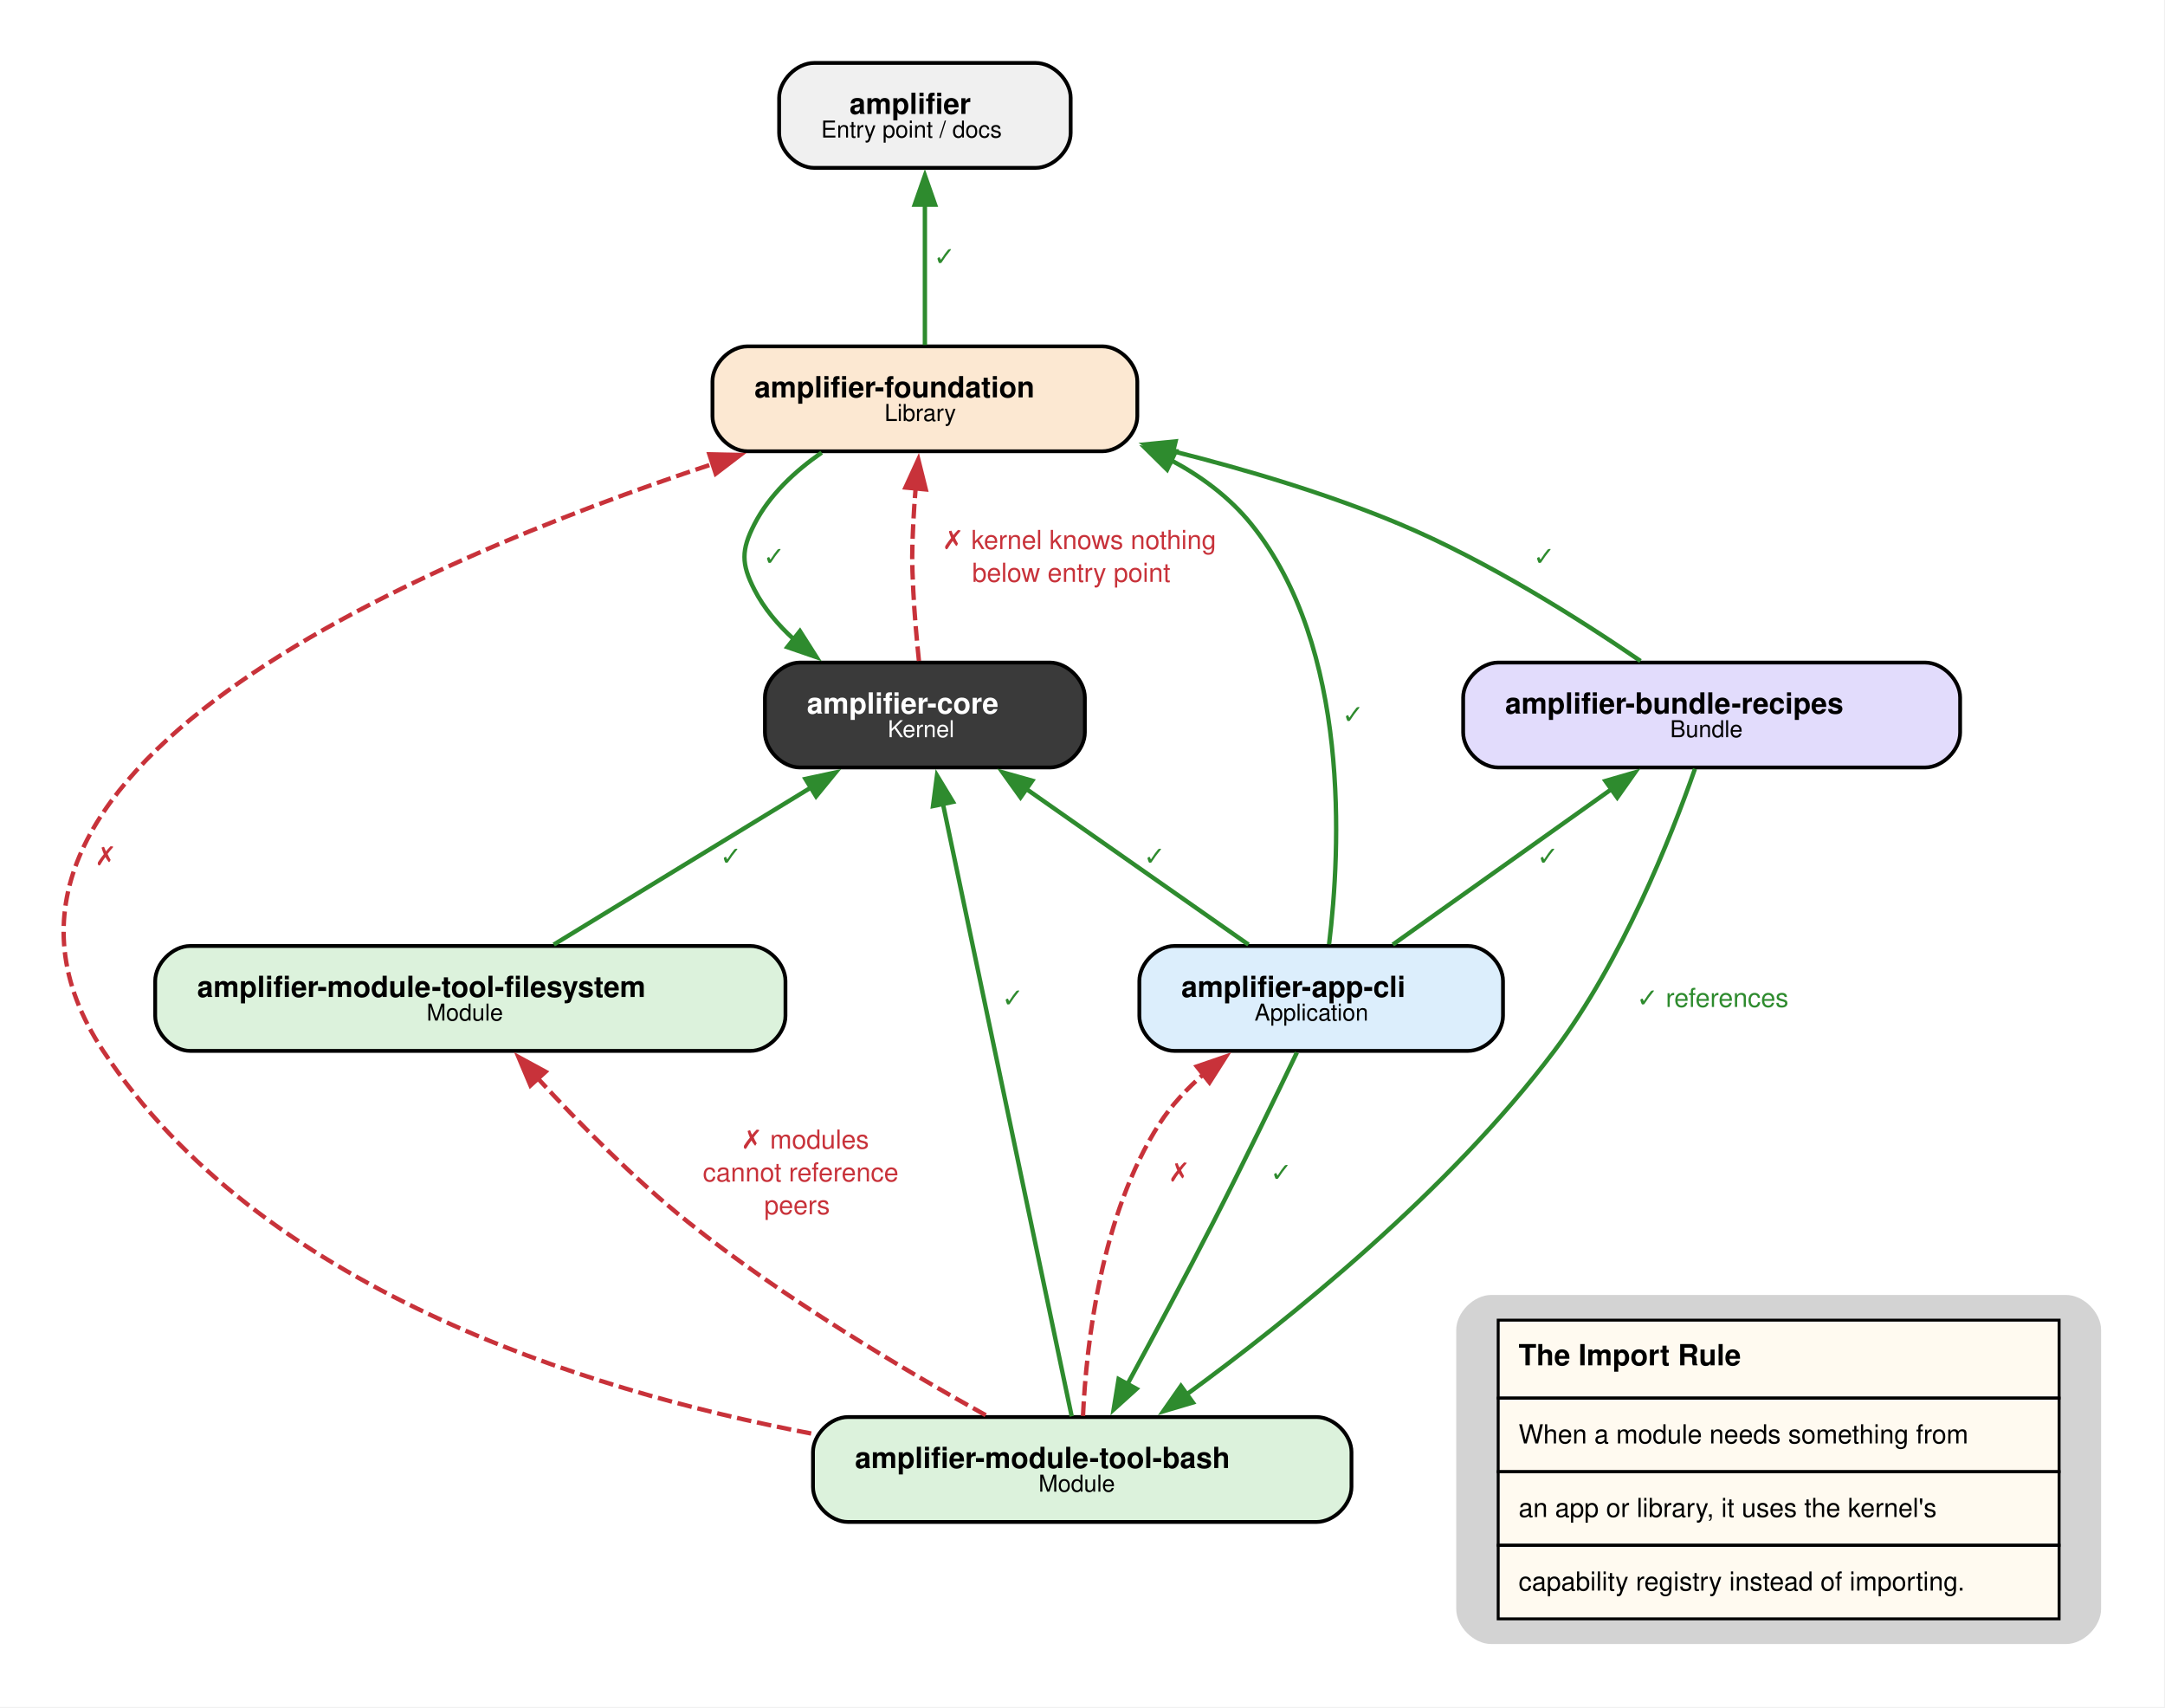
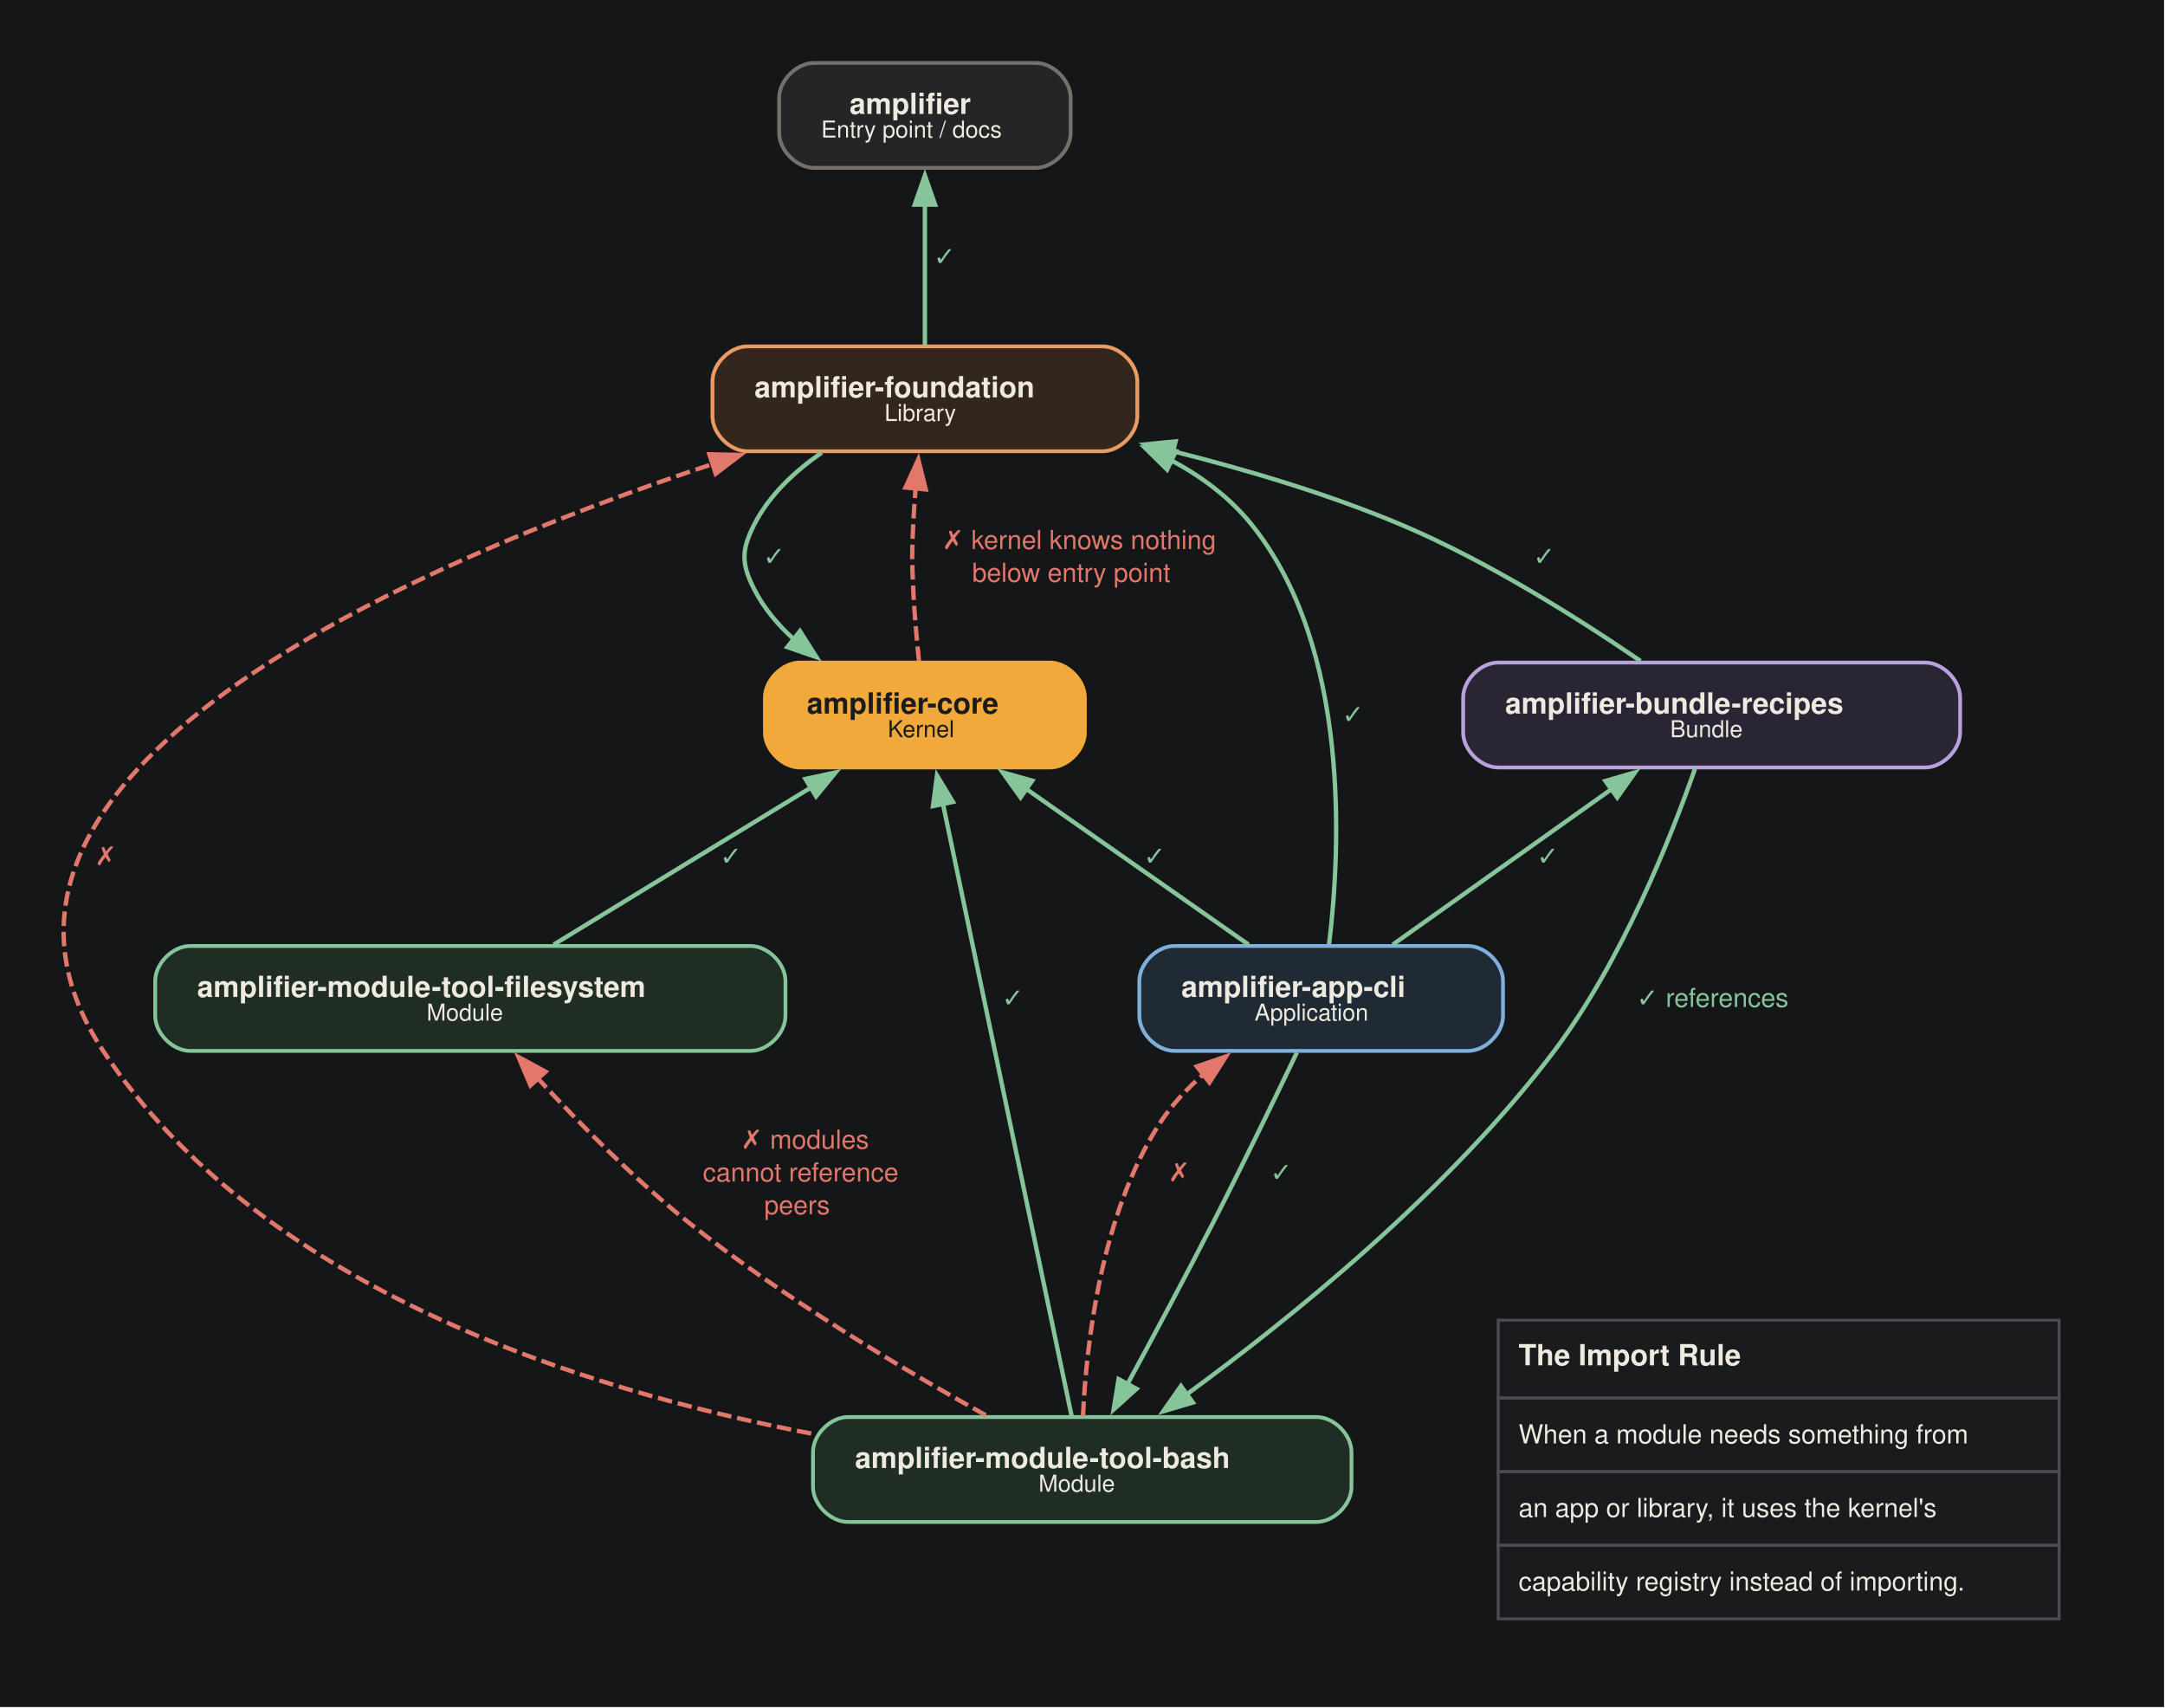
<svg xmlns="http://www.w3.org/2000/svg" width="743pt" height="586pt" viewBox="0.00 0.00 743.00 586.00">
  <g id="graph0" class="graph" transform="scale(1 1) rotate(0) translate(21.6 564.13)">
-     <polygon fill="white" stroke="none" points="-21.6,21.6 -21.6,-564.13 721.06,-564.13 721.06,21.6 -21.6,21.6" />
+     <polygon fill="#151618" stroke="none" points="-21.6,21.6 -21.6,-564.13 721.06,-564.13 721.06,21.6 -21.6,21.6" />
    <g id="node1" class="node">
-       <path fill="#3a3a3a" stroke="black" stroke-width="1.3" d="M338.71,-336.78C338.71,-336.78 252.91,-336.78 252.91,-336.78 246.91,-336.78 240.91,-330.78 240.91,-324.78 240.91,-324.78 240.91,-312.78 240.91,-312.78 240.91,-306.78 246.91,-300.78 252.91,-300.78 252.91,-300.78 338.71,-300.78 338.71,-300.78 344.71,-300.78 350.71,-306.78 350.71,-312.78 350.71,-312.78 350.71,-324.78 350.71,-324.78 350.71,-330.78 344.71,-336.78 338.71,-336.78" />
-       <text xml:space="preserve" text-anchor="start" x="255.31" y="-319.28" font-family="Helvetica,sans-Serif" font-weight="bold" font-size="10.00" fill="white">amplifier-core</text>
-       <text xml:space="preserve" text-anchor="start" x="283.06" y="-311.18" font-family="Helvetica,sans-Serif" font-size="8.00" fill="white">Kernel</text>
+       <path fill="#f2a93b" stroke="#f2a93b" stroke-width="1.3" d="M338.71,-336.78C338.71,-336.78 252.91,-336.78 252.91,-336.78 246.91,-336.78 240.91,-330.78 240.91,-324.78 240.91,-324.78 240.91,-312.78 240.91,-312.78 240.91,-306.78 246.91,-300.78 252.91,-300.78 252.91,-300.78 338.71,-300.78 338.71,-300.78 344.71,-300.78 350.71,-306.78 350.71,-312.78 350.71,-312.78 350.71,-324.78 350.71,-324.78 350.71,-330.78 344.71,-336.78 338.71,-336.78" />
+       <text xml:space="preserve" text-anchor="start" x="255.31" y="-319.28" font-family="Helvetica,sans-Serif" font-weight="bold" font-size="10.00" fill="#1a1b1d">amplifier-core</text>
+       <text xml:space="preserve" text-anchor="start" x="283.06" y="-311.18" font-family="Helvetica,sans-Serif" font-size="8.00" fill="#1a1b1d">Kernel</text>
    </g>
    <g id="node3" class="node">
-       <path fill="#fce8d2" stroke="black" stroke-width="1.3" d="M356.71,-445.28C356.71,-445.28 234.91,-445.28 234.91,-445.28 228.91,-445.28 222.91,-439.28 222.91,-433.28 222.91,-433.28 222.91,-421.28 222.91,-421.28 222.91,-415.28 228.91,-409.28 234.91,-409.28 234.91,-409.28 356.71,-409.28 356.71,-409.28 362.71,-409.28 368.71,-415.28 368.71,-421.28 368.71,-421.28 368.71,-433.28 368.71,-433.28 368.71,-439.28 362.71,-445.28 356.71,-445.28" />
-       <text xml:space="preserve" text-anchor="start" x="237.31" y="-427.78" font-family="Helvetica,sans-Serif" font-weight="bold" font-size="10.00">amplifier-foundation</text>
-       <text xml:space="preserve" text-anchor="start" x="281.94" y="-419.68" font-family="Helvetica,sans-Serif" font-size="8.00">Library</text>
+       <path fill="#33271d" stroke="#ea9a62" stroke-width="1.3" d="M356.71,-445.28C356.71,-445.28 234.91,-445.28 234.91,-445.28 228.91,-445.28 222.91,-439.28 222.91,-433.28 222.91,-433.28 222.91,-421.28 222.91,-421.28 222.91,-415.28 228.91,-409.28 234.91,-409.28 234.91,-409.28 356.71,-409.28 356.71,-409.28 362.71,-409.28 368.71,-415.28 368.71,-421.28 368.71,-421.28 368.71,-433.28 368.71,-433.28 368.71,-439.28 362.71,-445.28 356.71,-445.28" />
+       <text xml:space="preserve" text-anchor="start" x="237.31" y="-427.78" font-family="Helvetica,sans-Serif" font-weight="bold" font-size="10.00" fill="#efeadf">amplifier-foundation</text>
+       <text xml:space="preserve" text-anchor="start" x="281.94" y="-419.68" font-family="Helvetica,sans-Serif" font-size="8.00" fill="#efeadf">Library</text>
    </g>
    <g id="edge14" class="edge">
-       <path fill="none" stroke="#c8323a" stroke-width="1.5" stroke-dasharray="5,2" d="M293.77,-337.33C292.99,-344.85 292.19,-353.73 291.81,-361.78 291.34,-371.77 291.34,-374.29 291.81,-384.28 292,-388.3 292.3,-392.54 292.64,-396.7" />
-       <polygon fill="#c8323a" stroke="#c8323a" stroke-width="1.5" points="289.14,-396.84 293.55,-406.47 296.11,-396.19 289.14,-396.84" />
-       <text xml:space="preserve" text-anchor="middle" x="347.31" y="-375.73" font-family="Helvetica,sans-Serif" font-size="9.00" fill="#c8323a"> ✗ kernel knows nothing</text>
-       <text xml:space="preserve" text-anchor="middle" x="347.31" y="-364.48" font-family="Helvetica,sans-Serif" font-size="9.00" fill="#c8323a">below entry point </text>
+       <path fill="none" stroke="#e2776b" stroke-width="1.5" stroke-dasharray="5,2" d="M293.77,-337.33C292.99,-344.85 292.19,-353.73 291.81,-361.78 291.34,-371.77 291.34,-374.29 291.81,-384.28 292,-388.3 292.3,-392.54 292.64,-396.7" />
+       <polygon fill="#e2776b" stroke="#e2776b" stroke-width="1.5" points="289.14,-396.84 293.55,-406.47 296.11,-396.19 289.14,-396.84" />
+       <text xml:space="preserve" text-anchor="middle" x="347.31" y="-375.73" font-family="Helvetica,sans-Serif" font-size="9.00" fill="#e2776b"> ✗ kernel knows nothing</text>
+       <text xml:space="preserve" text-anchor="middle" x="347.31" y="-364.48" font-family="Helvetica,sans-Serif" font-size="9.00" fill="#e2776b">below entry point </text>
    </g>
    <g id="node2" class="node">
-       <path fill="#f0f0f0" stroke="black" stroke-width="1.3" d="M333.84,-542.53C333.84,-542.53 257.79,-542.53 257.79,-542.53 251.79,-542.53 245.79,-536.53 245.79,-530.53 245.79,-530.53 245.79,-518.53 245.79,-518.53 245.79,-512.53 251.79,-506.53 257.79,-506.53 257.79,-506.53 333.84,-506.53 333.84,-506.53 339.84,-506.53 345.84,-512.53 345.84,-518.53 345.84,-518.53 345.84,-530.53 345.84,-530.53 345.84,-536.53 339.84,-542.53 333.84,-542.53" />
-       <text xml:space="preserve" text-anchor="start" x="269.94" y="-525.03" font-family="Helvetica,sans-Serif" font-weight="bold" font-size="10.00">amplifier</text>
-       <text xml:space="preserve" text-anchor="start" x="260.19" y="-516.93" font-family="Helvetica,sans-Serif" font-size="8.00">Entry point / docs</text>
+       <path fill="#232527" stroke="#75716a" stroke-width="1.3" d="M333.84,-542.53C333.84,-542.53 257.79,-542.53 257.79,-542.53 251.79,-542.53 245.79,-536.53 245.79,-530.53 245.79,-530.53 245.79,-518.53 245.79,-518.53 245.79,-512.53 251.79,-506.53 257.79,-506.53 257.79,-506.53 333.84,-506.53 333.84,-506.53 339.84,-506.53 345.84,-512.53 345.84,-518.53 345.84,-518.53 345.84,-530.53 345.84,-530.53 345.84,-536.53 339.84,-542.53 333.84,-542.53" />
+       <text xml:space="preserve" text-anchor="start" x="269.94" y="-525.03" font-family="Helvetica,sans-Serif" font-weight="bold" font-size="10.00" fill="#efeadf">amplifier</text>
+       <text xml:space="preserve" text-anchor="start" x="260.19" y="-516.93" font-family="Helvetica,sans-Serif" font-size="8.00" fill="#efeadf">Entry point / docs</text>
    </g>
    <g id="edge1" class="edge">
-       <path fill="none" stroke="#2e8b2e" stroke-width="1.5" d="M260.4,-408.83C251.2,-402.45 242.45,-394.29 237.31,-384.28 232.75,-375.38 232.75,-370.68 237.31,-361.78 240.6,-355.37 245.38,-349.71 250.8,-344.8" />
-       <polygon fill="#2e8b2e" stroke="#2e8b2e" stroke-width="1.5" points="252.93,-347.58 258.62,-338.63 248.6,-342.08 252.93,-347.58" />
-       <text xml:space="preserve" text-anchor="middle" x="244.06" y="-370.1" font-family="Helvetica,sans-Serif" font-size="9.00" fill="#2e8b2e"> ✓ </text>
+       <path fill="none" stroke="#86c49a" stroke-width="1.5" d="M260.4,-408.83C251.2,-402.45 242.45,-394.29 237.31,-384.28 232.75,-375.38 232.75,-370.68 237.31,-361.78 240.6,-355.37 245.38,-349.71 250.8,-344.8" />
+       <polygon fill="#86c49a" stroke="#86c49a" stroke-width="1.5" points="252.93,-347.58 258.62,-338.63 248.6,-342.08 252.93,-347.58" />
+       <text xml:space="preserve" text-anchor="middle" x="244.06" y="-370.1" font-family="Helvetica,sans-Serif" font-size="9.00" fill="#86c49a"> ✓ </text>
    </g>
    <g id="edge2" class="edge">
-       <path fill="none" stroke="#2e8b2e" stroke-width="1.5" d="M295.81,-445.75C295.81,-459.31 295.81,-478.41 295.81,-494.29" />
-       <polygon fill="#2e8b2e" stroke="#2e8b2e" stroke-width="1.5" points="292.31,-493.9 295.81,-503.9 299.31,-493.9 292.31,-493.9" />
-       <text xml:space="preserve" text-anchor="middle" x="302.56" y="-472.98" font-family="Helvetica,sans-Serif" font-size="9.00" fill="#2e8b2e"> ✓ </text>
+       <path fill="none" stroke="#86c49a" stroke-width="1.5" d="M295.81,-445.75C295.81,-459.31 295.81,-478.41 295.81,-494.29" />
+       <polygon fill="#86c49a" stroke="#86c49a" stroke-width="1.5" points="292.31,-493.9 295.81,-503.9 299.31,-493.9 292.31,-493.9" />
+       <text xml:space="preserve" text-anchor="middle" x="302.56" y="-472.98" font-family="Helvetica,sans-Serif" font-size="9.00" fill="#86c49a"> ✓ </text>
    </g>
    <g id="node4" class="node">
-       <path fill="#dcf2dc" stroke="black" stroke-width="1.3" d="M430.21,-77.89C430.21,-77.89 269.41,-77.89 269.41,-77.89 263.41,-77.89 257.41,-71.89 257.41,-65.89 257.41,-65.89 257.41,-53.89 257.41,-53.89 257.41,-47.89 263.41,-41.89 269.41,-41.89 269.41,-41.89 430.21,-41.89 430.21,-41.89 436.21,-41.89 442.21,-47.89 442.21,-53.89 442.21,-53.89 442.21,-65.89 442.21,-65.89 442.21,-71.89 436.21,-77.89 430.21,-77.89" />
-       <text xml:space="preserve" text-anchor="start" x="271.81" y="-60.39" font-family="Helvetica,sans-Serif" font-weight="bold" font-size="10.00">amplifier-module-tool-bash</text>
-       <text xml:space="preserve" text-anchor="start" x="334.81" y="-52.29" font-family="Helvetica,sans-Serif" font-size="8.00">Module</text>
+       <path fill="#1f2d25" stroke="#86c49a" stroke-width="1.3" d="M430.21,-77.89C430.21,-77.89 269.41,-77.89 269.41,-77.89 263.41,-77.89 257.41,-71.89 257.41,-65.89 257.41,-65.89 257.41,-53.89 257.41,-53.89 257.41,-47.89 263.41,-41.89 269.41,-41.89 269.41,-41.89 430.21,-41.89 430.21,-41.89 436.21,-41.89 442.21,-47.89 442.21,-53.89 442.21,-53.89 442.21,-65.89 442.21,-65.89 442.21,-71.89 436.21,-77.89 430.21,-77.89" />
+       <text xml:space="preserve" text-anchor="start" x="271.81" y="-60.39" font-family="Helvetica,sans-Serif" font-weight="bold" font-size="10.00" fill="#efeadf">amplifier-module-tool-bash</text>
+       <text xml:space="preserve" text-anchor="start" x="334.81" y="-52.29" font-family="Helvetica,sans-Serif" font-size="8.00" fill="#efeadf">Module</text>
    </g>
    <g id="edge3" class="edge">
-       <path fill="none" stroke="#2e8b2e" stroke-width="1.5" d="M346.19,-78.14C337.1,-121.37 313.29,-234.66 301.96,-288.52" />
-       <polygon fill="#2e8b2e" stroke="#2e8b2e" stroke-width="1.5" points="298.59,-287.53 299.96,-298.04 305.44,-288.97 298.59,-287.53" />
-       <text xml:space="preserve" text-anchor="middle" x="325.97" y="-218.6" font-family="Helvetica,sans-Serif" font-size="9.00" fill="#2e8b2e"> ✓ </text>
+       <path fill="none" stroke="#86c49a" stroke-width="1.5" d="M346.19,-78.14C337.1,-121.37 313.29,-234.66 301.96,-288.52" />
+       <polygon fill="#86c49a" stroke="#86c49a" stroke-width="1.5" points="298.59,-287.53 299.96,-298.04 305.44,-288.97 298.59,-287.53" />
+       <text xml:space="preserve" text-anchor="middle" x="325.97" y="-218.6" font-family="Helvetica,sans-Serif" font-size="9.00" fill="#86c49a"> ✓ </text>
    </g>
    <g id="edge12" class="edge">
-       <path fill="none" stroke="#c8323a" stroke-width="1.5" stroke-dasharray="5,2" d="M256.78,-72.24C177.25,-87.4 67.41,-122.54 13.81,-203.53 -48.85,-298.21 120.09,-370.85 223.01,-404.93" />
-       <polygon fill="#c8323a" stroke="#c8323a" stroke-width="1.5" points="221.85,-408.23 232.44,-408 224.02,-401.58 221.85,-408.23" />
-       <text xml:space="preserve" text-anchor="middle" x="14.66" y="-267.23" font-family="Helvetica,sans-Serif" font-size="9.00" fill="#c8323a"> ✗ </text>
+       <path fill="none" stroke="#e2776b" stroke-width="1.5" stroke-dasharray="5,2" d="M256.78,-72.24C177.25,-87.4 67.41,-122.54 13.81,-203.53 -48.85,-298.21 120.09,-370.85 223.01,-404.93" />
+       <polygon fill="#e2776b" stroke="#e2776b" stroke-width="1.5" points="221.85,-408.23 232.44,-408 224.02,-401.58 221.85,-408.23" />
+       <text xml:space="preserve" text-anchor="middle" x="14.66" y="-267.23" font-family="Helvetica,sans-Serif" font-size="9.00" fill="#e2776b"> ✗ </text>
    </g>
    <g id="node5" class="node">
-       <path fill="#dcf2dc" stroke="black" stroke-width="1.3" d="M235.96,-239.53C235.96,-239.53 43.66,-239.53 43.66,-239.53 37.66,-239.53 31.66,-233.53 31.66,-227.53 31.66,-227.53 31.66,-215.53 31.66,-215.53 31.66,-209.53 37.66,-203.53 43.66,-203.53 43.66,-203.53 235.96,-203.53 235.96,-203.53 241.96,-203.53 247.96,-209.53 247.96,-215.53 247.96,-215.53 247.96,-227.53 247.96,-227.53 247.96,-233.53 241.96,-239.53 235.96,-239.53" />
-       <text xml:space="preserve" text-anchor="start" x="46.06" y="-222.03" font-family="Helvetica,sans-Serif" font-weight="bold" font-size="10.00">amplifier-module-tool-filesystem</text>
-       <text xml:space="preserve" text-anchor="start" x="124.81" y="-213.93" font-family="Helvetica,sans-Serif" font-size="8.00">Module</text>
+       <path fill="#1f2d25" stroke="#86c49a" stroke-width="1.3" d="M235.96,-239.53C235.96,-239.53 43.66,-239.53 43.66,-239.53 37.66,-239.53 31.66,-233.53 31.66,-227.53 31.66,-227.53 31.66,-215.53 31.66,-215.53 31.66,-209.53 37.66,-203.53 43.66,-203.53 43.66,-203.53 235.96,-203.53 235.96,-203.53 241.96,-203.53 247.96,-209.53 247.96,-215.53 247.96,-215.53 247.96,-227.53 247.96,-227.53 247.96,-233.53 241.96,-239.53 235.96,-239.53" />
+       <text xml:space="preserve" text-anchor="start" x="46.06" y="-222.03" font-family="Helvetica,sans-Serif" font-weight="bold" font-size="10.00" fill="#efeadf">amplifier-module-tool-filesystem</text>
+       <text xml:space="preserve" text-anchor="start" x="124.81" y="-213.93" font-family="Helvetica,sans-Serif" font-size="8.00" fill="#efeadf">Module</text>
    </g>
    <g id="edge11" class="edge">
-       <path fill="none" stroke="#c8323a" stroke-width="1.5" stroke-dasharray="5,2" d="M316.68,-78.52C288.37,-94.24 247.17,-118.75 214.56,-144.78 195.91,-159.67 177.04,-178.82 162.93,-194.14" />
-       <polygon fill="#c8323a" stroke="#c8323a" stroke-width="1.5" points="160.45,-191.67 156.33,-201.43 165.64,-196.37 160.45,-191.67" />
-       <text xml:space="preserve" text-anchor="middle" x="253.19" y="-169.98" font-family="Helvetica,sans-Serif" font-size="9.00" fill="#c8323a"> ✗ modules</text>
-       <text xml:space="preserve" text-anchor="middle" x="253.19" y="-158.73" font-family="Helvetica,sans-Serif" font-size="9.00" fill="#c8323a">cannot reference</text>
-       <text xml:space="preserve" text-anchor="middle" x="253.19" y="-147.48" font-family="Helvetica,sans-Serif" font-size="9.00" fill="#c8323a">peers </text>
+       <path fill="none" stroke="#e2776b" stroke-width="1.5" stroke-dasharray="5,2" d="M316.68,-78.52C288.37,-94.24 247.17,-118.75 214.56,-144.78 195.91,-159.67 177.04,-178.82 162.93,-194.14" />
+       <polygon fill="#e2776b" stroke="#e2776b" stroke-width="1.5" points="160.45,-191.67 156.33,-201.43 165.64,-196.37 160.45,-191.67" />
+       <text xml:space="preserve" text-anchor="middle" x="253.19" y="-169.98" font-family="Helvetica,sans-Serif" font-size="9.00" fill="#e2776b"> ✗ modules</text>
+       <text xml:space="preserve" text-anchor="middle" x="253.19" y="-158.73" font-family="Helvetica,sans-Serif" font-size="9.00" fill="#e2776b">cannot reference</text>
+       <text xml:space="preserve" text-anchor="middle" x="253.19" y="-147.48" font-family="Helvetica,sans-Serif" font-size="9.00" fill="#e2776b">peers </text>
    </g>
    <g id="node7" class="node">
-       <path fill="#dceefc" stroke="black" stroke-width="1.3" d="M482.21,-239.53C482.21,-239.53 381.41,-239.53 381.41,-239.53 375.41,-239.53 369.41,-233.53 369.41,-227.53 369.41,-227.53 369.41,-215.53 369.41,-215.53 369.41,-209.53 375.41,-203.53 381.41,-203.53 381.41,-203.53 482.21,-203.53 482.21,-203.53 488.21,-203.53 494.21,-209.53 494.21,-215.53 494.21,-215.53 494.21,-227.53 494.21,-227.53 494.21,-233.53 488.21,-239.53 482.21,-239.53" />
-       <text xml:space="preserve" text-anchor="start" x="383.81" y="-222.03" font-family="Helvetica,sans-Serif" font-weight="bold" font-size="10.00">amplifier-app-cli</text>
-       <text xml:space="preserve" text-anchor="start" x="408.94" y="-213.93" font-family="Helvetica,sans-Serif" font-size="8.00">Application</text>
+       <path fill="#1f2a35" stroke="#7fb0dd" stroke-width="1.3" d="M482.21,-239.53C482.21,-239.53 381.41,-239.53 381.41,-239.53 375.41,-239.53 369.41,-233.53 369.41,-227.53 369.41,-227.53 369.41,-215.53 369.41,-215.53 369.41,-209.53 375.41,-203.53 381.41,-203.53 381.41,-203.53 482.21,-203.53 482.21,-203.53 488.21,-203.53 494.21,-209.53 494.21,-215.53 494.21,-215.53 494.21,-227.53 494.21,-227.53 494.21,-233.53 488.21,-239.53 482.21,-239.53" />
+       <text xml:space="preserve" text-anchor="start" x="383.81" y="-222.03" font-family="Helvetica,sans-Serif" font-weight="bold" font-size="10.00" fill="#efeadf">amplifier-app-cli</text>
+       <text xml:space="preserve" text-anchor="start" x="408.94" y="-213.93" font-family="Helvetica,sans-Serif" font-size="8.00" fill="#efeadf">Application</text>
    </g>
    <g id="edge13" class="edge">
-       <path fill="none" stroke="#c8323a" stroke-width="1.5" stroke-dasharray="5,2" d="M350.07,-78.27C351.2,-102.57 356.13,-147.2 376.31,-178.53 380.39,-184.86 385.78,-190.6 391.59,-195.66" />
-       <polygon fill="#c8323a" stroke="#c8323a" stroke-width="1.5" points="389.14,-198.19 399.16,-201.63 393.48,-192.69 389.14,-198.19" />
-       <text xml:space="preserve" text-anchor="middle" x="383.06" y="-158.73" font-family="Helvetica,sans-Serif" font-size="9.00" fill="#c8323a"> ✗ </text>
+       <path fill="none" stroke="#e2776b" stroke-width="1.5" stroke-dasharray="5,2" d="M350.07,-78.27C351.2,-102.57 356.13,-147.2 376.31,-178.53 380.39,-184.86 385.78,-190.6 391.59,-195.66" />
+       <polygon fill="#e2776b" stroke="#e2776b" stroke-width="1.5" points="389.14,-198.19 399.16,-201.63 393.48,-192.69 389.14,-198.19" />
+       <text xml:space="preserve" text-anchor="middle" x="383.06" y="-158.73" font-family="Helvetica,sans-Serif" font-size="9.00" fill="#e2776b"> ✗ </text>
    </g>
    <g id="edge4" class="edge">
-       <path fill="none" stroke="#2e8b2e" stroke-width="1.5" d="M168.43,-240C193.2,-255.13 229.26,-277.14 256.69,-293.89" />
-       <polygon fill="#2e8b2e" stroke="#2e8b2e" stroke-width="1.5" points="254.82,-296.85 265.18,-299.08 258.47,-290.88 254.82,-296.85" />
-       <text xml:space="preserve" text-anchor="middle" x="229.24" y="-267.23" font-family="Helvetica,sans-Serif" font-size="9.00" fill="#2e8b2e"> ✓ </text>
+       <path fill="none" stroke="#86c49a" stroke-width="1.5" d="M168.43,-240C193.2,-255.13 229.26,-277.14 256.69,-293.89" />
+       <polygon fill="#86c49a" stroke="#86c49a" stroke-width="1.5" points="254.82,-296.85 265.18,-299.08 258.47,-290.88 254.82,-296.85" />
+       <text xml:space="preserve" text-anchor="middle" x="229.24" y="-267.23" font-family="Helvetica,sans-Serif" font-size="9.00" fill="#86c49a"> ✓ </text>
    </g>
    <g id="node6" class="node">
-       <path fill="#e2dcfc" stroke="black" stroke-width="1.3" d="M639.09,-336.78C639.09,-336.78 492.54,-336.78 492.54,-336.78 486.54,-336.78 480.54,-330.78 480.54,-324.78 480.54,-324.78 480.54,-312.78 480.54,-312.78 480.54,-306.78 486.54,-300.78 492.54,-300.78 492.54,-300.78 639.09,-300.78 639.09,-300.78 645.09,-300.78 651.09,-306.78 651.09,-312.78 651.09,-312.78 651.09,-324.78 651.09,-324.78 651.09,-330.78 645.09,-336.78 639.09,-336.78" />
-       <text xml:space="preserve" text-anchor="start" x="494.94" y="-319.28" font-family="Helvetica,sans-Serif" font-weight="bold" font-size="10.00">amplifier-bundle-recipes</text>
-       <text xml:space="preserve" text-anchor="start" x="551.56" y="-311.18" font-family="Helvetica,sans-Serif" font-size="8.00">Bundle</text>
+       <path fill="#2a2535" stroke="#b9a2dc" stroke-width="1.3" d="M639.09,-336.78C639.09,-336.78 492.54,-336.78 492.54,-336.78 486.54,-336.78 480.54,-330.78 480.54,-324.78 480.54,-324.78 480.54,-312.78 480.54,-312.78 480.54,-306.78 486.54,-300.78 492.54,-300.78 492.54,-300.78 639.09,-300.78 639.09,-300.78 645.09,-300.78 651.09,-306.78 651.09,-312.78 651.09,-312.78 651.09,-324.78 651.09,-324.78 651.09,-330.78 645.09,-336.78 639.09,-336.78" />
+       <text xml:space="preserve" text-anchor="start" x="494.94" y="-319.28" font-family="Helvetica,sans-Serif" font-weight="bold" font-size="10.00" fill="#efeadf">amplifier-bundle-recipes</text>
+       <text xml:space="preserve" text-anchor="start" x="551.56" y="-311.18" font-family="Helvetica,sans-Serif" font-size="8.00" fill="#efeadf">Bundle</text>
    </g>
    <g id="edge5" class="edge">
-       <path fill="none" stroke="#2e8b2e" stroke-width="1.5" d="M541.4,-337.32C520.39,-351.71 488.81,-371.69 458.81,-384.28 434.16,-394.63 406.31,-402.94 380.7,-409.36" />
-       <polygon fill="#2e8b2e" stroke="#2e8b2e" stroke-width="1.5" points="380.2,-405.87 371.31,-411.63 381.85,-412.68 380.2,-405.87" />
-       <text xml:space="preserve" text-anchor="middle" x="508.33" y="-370.1" font-family="Helvetica,sans-Serif" font-size="9.00" fill="#2e8b2e"> ✓ </text>
+       <path fill="none" stroke="#86c49a" stroke-width="1.5" d="M541.4,-337.32C520.39,-351.71 488.81,-371.69 458.81,-384.28 434.16,-394.63 406.31,-402.94 380.7,-409.36" />
+       <polygon fill="#86c49a" stroke="#86c49a" stroke-width="1.5" points="380.2,-405.87 371.31,-411.63 381.85,-412.68 380.2,-405.87" />
+       <text xml:space="preserve" text-anchor="middle" x="508.33" y="-370.1" font-family="Helvetica,sans-Serif" font-size="9.00" fill="#86c49a"> ✓ </text>
    </g>
    <g id="edge6" class="edge">
-       <path fill="none" stroke="#2e8b2e" stroke-width="1.5" d="M560.09,-300.32C551.85,-276.81 535.03,-234.38 511.81,-203.53 475.56,-155.36 420.9,-111.4 385.28,-85.39" />
-       <polygon fill="#2e8b2e" stroke="#2e8b2e" stroke-width="1.5" points="387.77,-82.87 377.61,-79.86 383.68,-88.55 387.77,-82.87" />
-       <text xml:space="preserve" text-anchor="middle" x="565.93" y="-218.6" font-family="Helvetica,sans-Serif" font-size="9.00" fill="#2e8b2e"> ✓ references </text>
+       <path fill="none" stroke="#86c49a" stroke-width="1.5" d="M560.09,-300.32C551.85,-276.81 535.03,-234.38 511.81,-203.53 475.56,-155.36 420.9,-111.4 385.28,-85.39" />
+       <polygon fill="#86c49a" stroke="#86c49a" stroke-width="1.5" points="387.77,-82.87 377.61,-79.86 383.68,-88.55 387.77,-82.87" />
+       <text xml:space="preserve" text-anchor="middle" x="565.93" y="-218.6" font-family="Helvetica,sans-Serif" font-size="9.00" fill="#86c49a"> ✓ references </text>
    </g>
    <g id="edge10" class="edge">
-       <path fill="none" stroke="#2e8b2e" stroke-width="1.5" d="M406.87,-240C385.49,-254.97 354.47,-276.7 330.65,-293.38" />
-       <polygon fill="#2e8b2e" stroke="#2e8b2e" stroke-width="1.5" points="328.64,-290.51 322.46,-299.12 332.66,-296.25 328.64,-290.51" />
-       <text xml:space="preserve" text-anchor="middle" x="374.64" y="-267.23" font-family="Helvetica,sans-Serif" font-size="9.00" fill="#2e8b2e"> ✓ </text>
+       <path fill="none" stroke="#86c49a" stroke-width="1.5" d="M406.87,-240C385.49,-254.97 354.47,-276.7 330.65,-293.38" />
+       <polygon fill="#86c49a" stroke="#86c49a" stroke-width="1.5" points="328.64,-290.51 322.46,-299.12 332.66,-296.25 328.64,-290.51" />
+       <text xml:space="preserve" text-anchor="middle" x="374.64" y="-267.23" font-family="Helvetica,sans-Serif" font-size="9.00" fill="#86c49a"> ✓ </text>
    </g>
    <g id="edge7" class="edge">
-       <path fill="none" stroke="#2e8b2e" stroke-width="1.5" d="M434.52,-240.11C438.46,-272.46 441.98,-342 407.81,-384.28 400.37,-393.49 390.69,-400.68 380.14,-406.29" />
-       <polygon fill="#2e8b2e" stroke="#2e8b2e" stroke-width="1.5" points="378.94,-402.98 371.4,-410.42 381.94,-409.31 378.94,-402.98" />
-       <text xml:space="preserve" text-anchor="middle" x="442.74" y="-315.85" font-family="Helvetica,sans-Serif" font-size="9.00" fill="#2e8b2e"> ✓ </text>
+       <path fill="none" stroke="#86c49a" stroke-width="1.5" d="M434.52,-240.11C438.46,-272.46 441.98,-342 407.81,-384.28 400.37,-393.49 390.69,-400.68 380.14,-406.29" />
+       <polygon fill="#86c49a" stroke="#86c49a" stroke-width="1.5" points="378.94,-402.98 371.4,-410.42 381.94,-409.31 378.94,-402.98" />
+       <text xml:space="preserve" text-anchor="middle" x="442.74" y="-315.85" font-family="Helvetica,sans-Serif" font-size="9.00" fill="#86c49a"> ✓ </text>
    </g>
    <g id="edge9" class="edge">
-       <path fill="none" stroke="#2e8b2e" stroke-width="1.5" d="M423.48,-202.99C416.1,-187.57 404.95,-164.58 394.81,-144.78 385.2,-126.02 374,-105.12 365.17,-88.88" />
-       <polygon fill="#2e8b2e" stroke="#2e8b2e" stroke-width="1.5" points="368.44,-87.56 360.58,-80.46 362.29,-90.91 368.44,-87.56" />
-       <text xml:space="preserve" text-anchor="middle" x="418.09" y="-158.73" font-family="Helvetica,sans-Serif" font-size="9.00" fill="#2e8b2e"> ✓ </text>
+       <path fill="none" stroke="#86c49a" stroke-width="1.5" d="M423.48,-202.99C416.1,-187.57 404.95,-164.58 394.81,-144.78 385.2,-126.02 374,-105.12 365.17,-88.88" />
+       <polygon fill="#86c49a" stroke="#86c49a" stroke-width="1.5" points="368.44,-87.56 360.58,-80.46 362.29,-90.91 368.44,-87.56" />
+       <text xml:space="preserve" text-anchor="middle" x="418.09" y="-158.73" font-family="Helvetica,sans-Serif" font-size="9.00" fill="#86c49a"> ✓ </text>
    </g>
    <g id="edge8" class="edge">
-       <path fill="none" stroke="#2e8b2e" stroke-width="1.5" d="M456.39,-240C477.45,-254.97 508.01,-276.7 531.49,-293.38" />
-       <polygon fill="#2e8b2e" stroke="#2e8b2e" stroke-width="1.5" points="529.36,-296.16 539.54,-299.11 533.42,-290.46 529.36,-296.16" />
-       <text xml:space="preserve" text-anchor="middle" x="509.58" y="-267.23" font-family="Helvetica,sans-Serif" font-size="9.00" fill="#2e8b2e"> ✓ </text>
+       <path fill="none" stroke="#86c49a" stroke-width="1.5" d="M456.39,-240C477.45,-254.97 508.01,-276.7 531.49,-293.38" />
+       <polygon fill="#86c49a" stroke="#86c49a" stroke-width="1.5" points="529.36,-296.16 539.54,-299.11 533.42,-290.46 529.36,-296.16" />
+       <text xml:space="preserve" text-anchor="middle" x="509.58" y="-267.23" font-family="Helvetica,sans-Serif" font-size="9.00" fill="#86c49a"> ✓ </text>
    </g>
    <g id="node8" class="node">
-       <path fill="lightgrey" stroke="none" stroke-width="1.3" d="M687.46,-119.78C687.46,-119.78 490.16,-119.78 490.16,-119.78 484.16,-119.78 478.16,-113.78 478.16,-107.78 478.16,-107.78 478.16,-12 478.16,-12 478.16,-6 484.16,0 490.16,0 490.16,0 687.46,0 687.46,0 693.46,0 699.46,-6 699.46,-12 699.46,-12 699.46,-107.78 699.46,-107.78 699.46,-113.78 693.46,-119.78 687.46,-119.78" />
-       <polygon fill="#fffaf0" stroke="none" points="492.56,-8.64 492.56,-111.14 685.06,-111.14 685.06,-8.64 492.56,-8.64" />
-       <polygon fill="none" stroke="black" points="492.56,-84.39 492.56,-111.14 685.06,-111.14 685.06,-84.39 492.56,-84.39" />
-       <text xml:space="preserve" text-anchor="start" x="499.56" y="-95.64" font-family="Helvetica,sans-Serif" font-weight="bold" font-size="10.00">The Import Rule</text>
-       <polygon fill="none" stroke="black" points="492.56,-59.14 492.56,-84.39 685.06,-84.39 685.06,-59.14 492.56,-59.14" />
-       <text xml:space="preserve" text-anchor="start" x="499.56" y="-68.84" font-family="Helvetica,sans-Serif" font-size="9.00">When a module needs something from</text>
-       <polygon fill="none" stroke="black" points="492.56,-33.89 492.56,-59.14 685.06,-59.14 685.06,-33.89 492.56,-33.89" />
-       <text xml:space="preserve" text-anchor="start" x="499.56" y="-43.59" font-family="Helvetica,sans-Serif" font-size="9.00">an app or library, it uses the kernel's</text>
-       <polygon fill="none" stroke="black" points="492.56,-8.64 492.56,-33.89 685.06,-33.89 685.06,-8.64 492.56,-8.64" />
-       <text xml:space="preserve" text-anchor="start" x="499.56" y="-18.34" font-family="Helvetica,sans-Serif" font-size="9.00">capability registry instead of importing.</text>
+       <polygon fill="#1a1b1d" stroke="none" points="492.56,-8.64 492.56,-111.14 685.06,-111.14 685.06,-8.64 492.56,-8.64" />
+       <polygon fill="none" stroke="#4a4d51" points="492.56,-84.39 492.56,-111.14 685.06,-111.14 685.06,-84.39 492.56,-84.39" />
+       <text xml:space="preserve" text-anchor="start" x="499.56" y="-95.64" font-family="Helvetica,sans-Serif" font-weight="bold" font-size="10.00" fill="#efeadf">The Import Rule</text>
+       <polygon fill="none" stroke="#4a4d51" points="492.56,-59.14 492.56,-84.39 685.06,-84.39 685.06,-59.14 492.56,-59.14" />
+       <text xml:space="preserve" text-anchor="start" x="499.56" y="-68.84" font-family="Helvetica,sans-Serif" font-size="9.00" fill="#efeadf">When a module needs something from</text>
+       <polygon fill="none" stroke="#4a4d51" points="492.56,-33.89 492.56,-59.14 685.06,-59.14 685.06,-33.89 492.56,-33.89" />
+       <text xml:space="preserve" text-anchor="start" x="499.56" y="-43.59" font-family="Helvetica,sans-Serif" font-size="9.00" fill="#efeadf">an app or library, it uses the kernel's</text>
+       <polygon fill="none" stroke="#4a4d51" points="492.56,-8.64 492.56,-33.89 685.06,-33.89 685.06,-8.64 492.56,-8.64" />
+       <text xml:space="preserve" text-anchor="start" x="499.56" y="-18.34" font-family="Helvetica,sans-Serif" font-size="9.00" fill="#efeadf">capability registry instead of importing.</text>
    </g>
  </g>
</svg>
